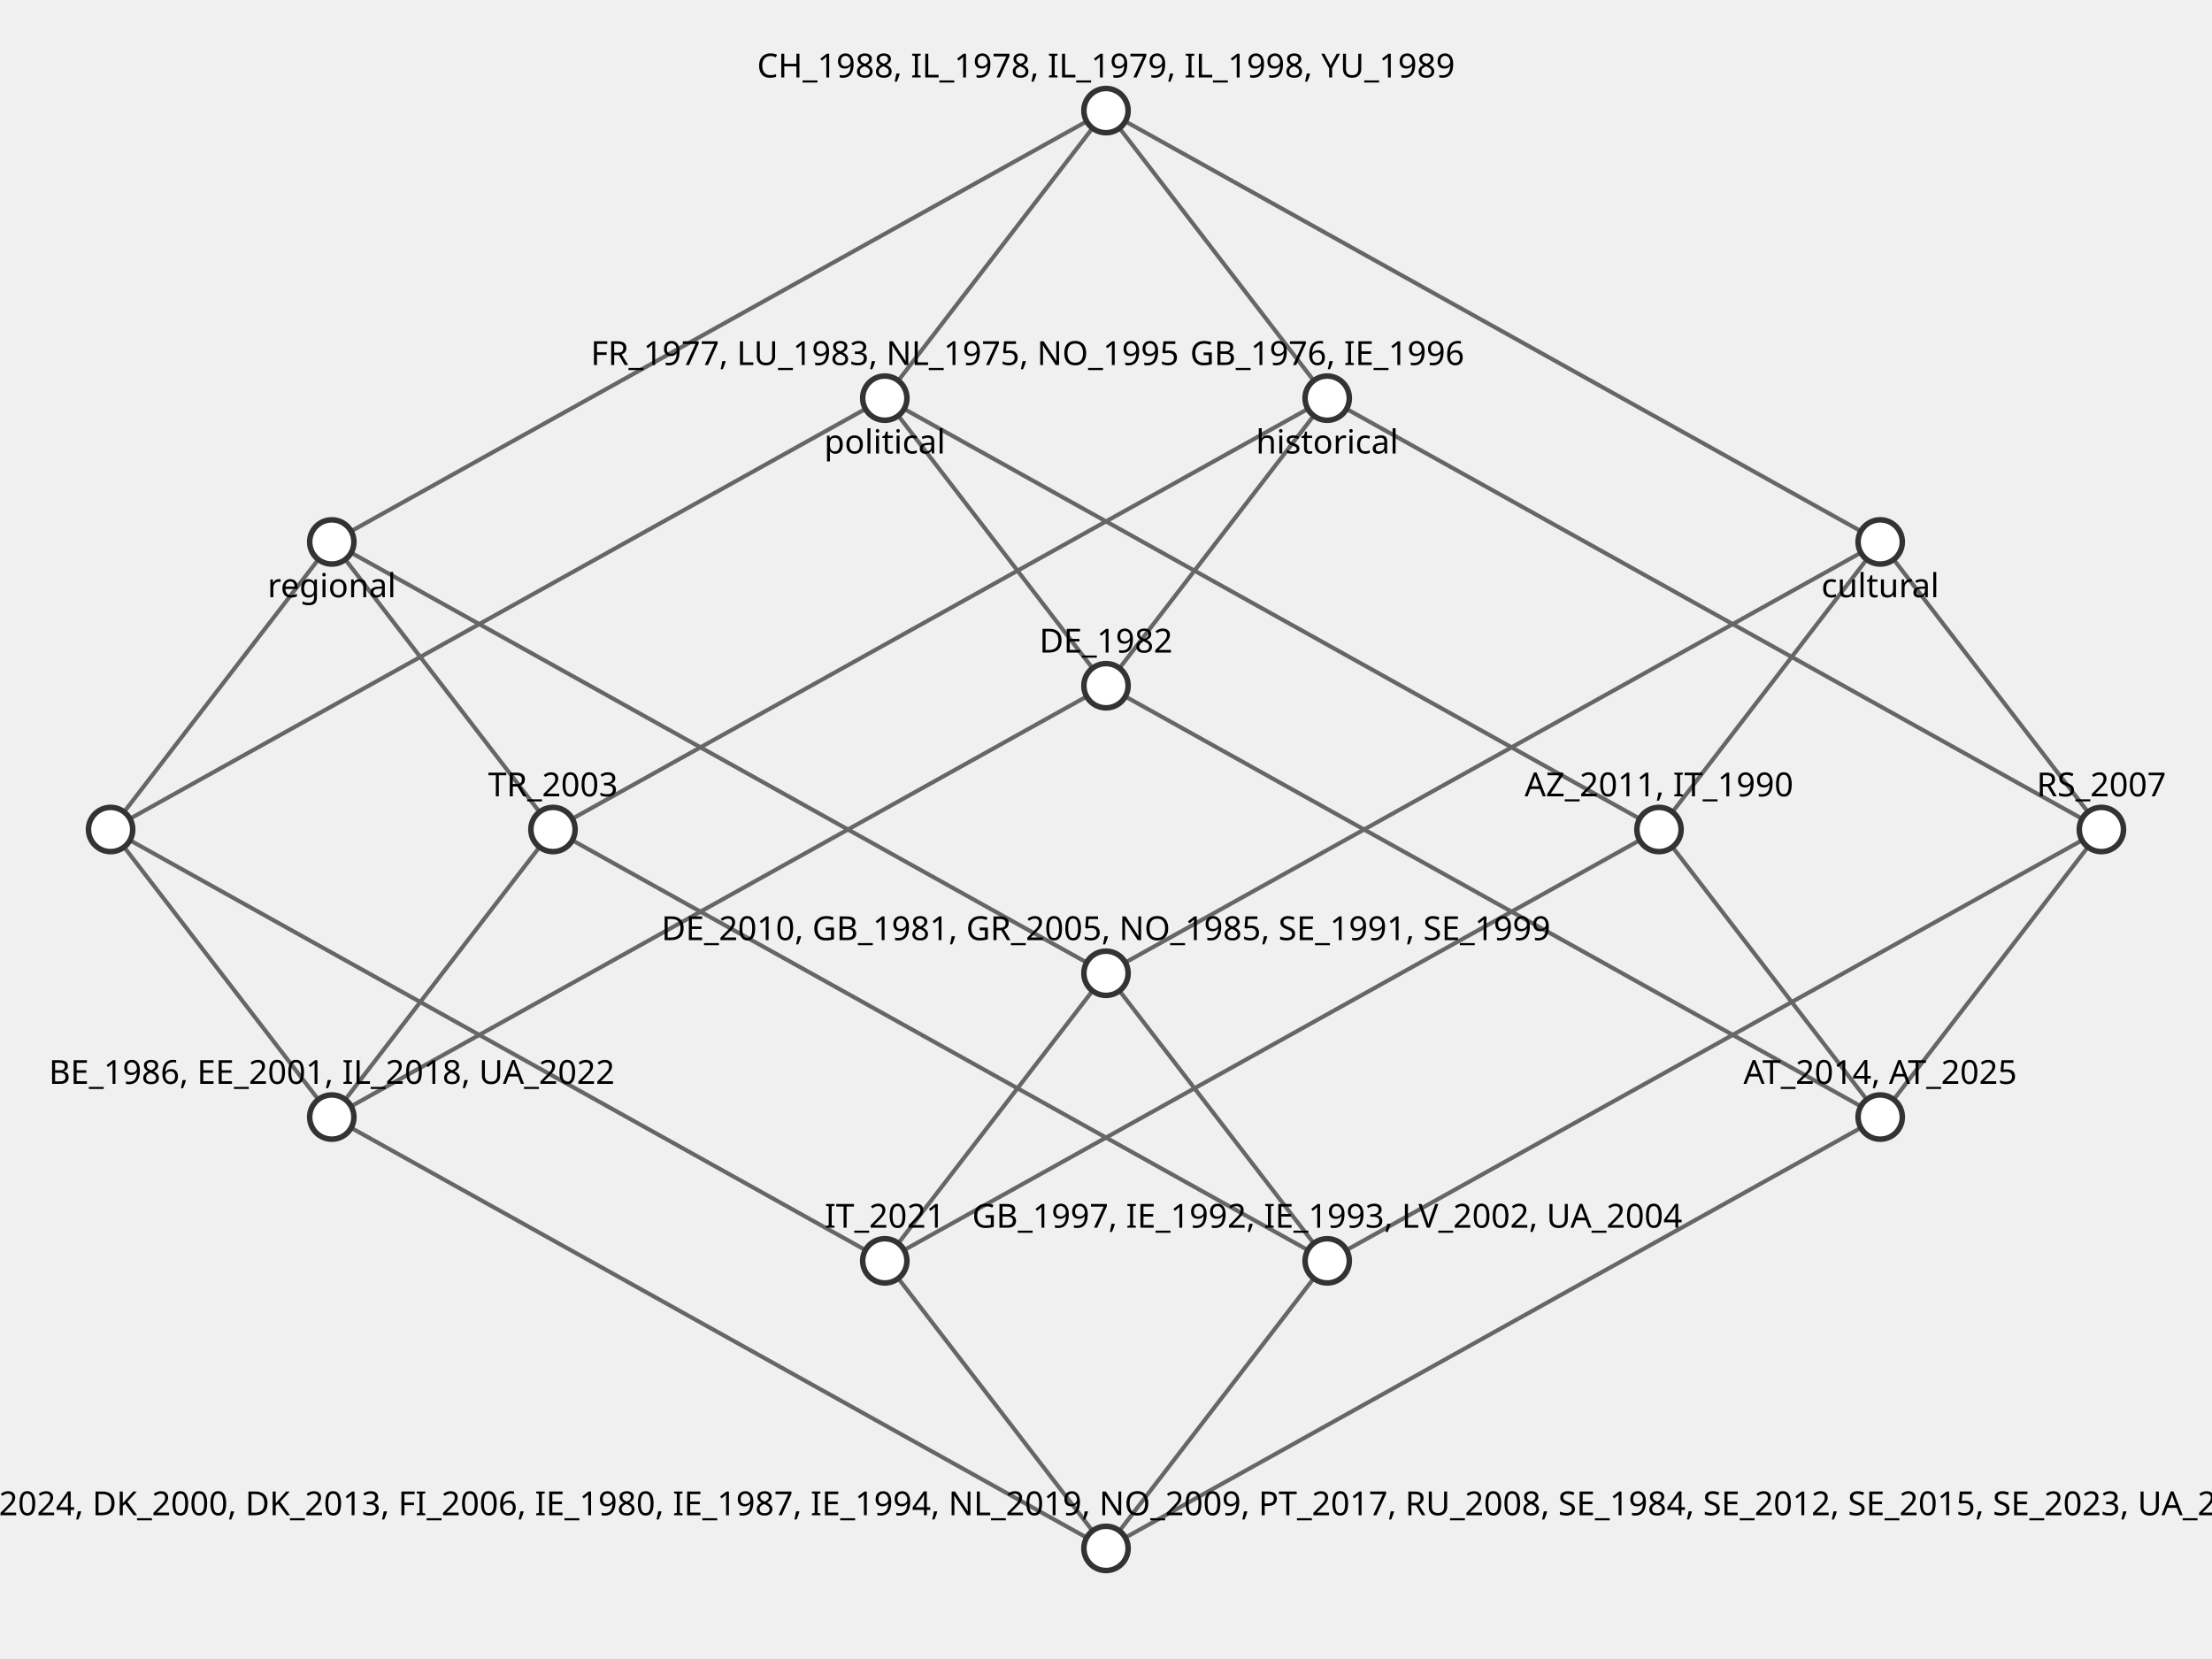
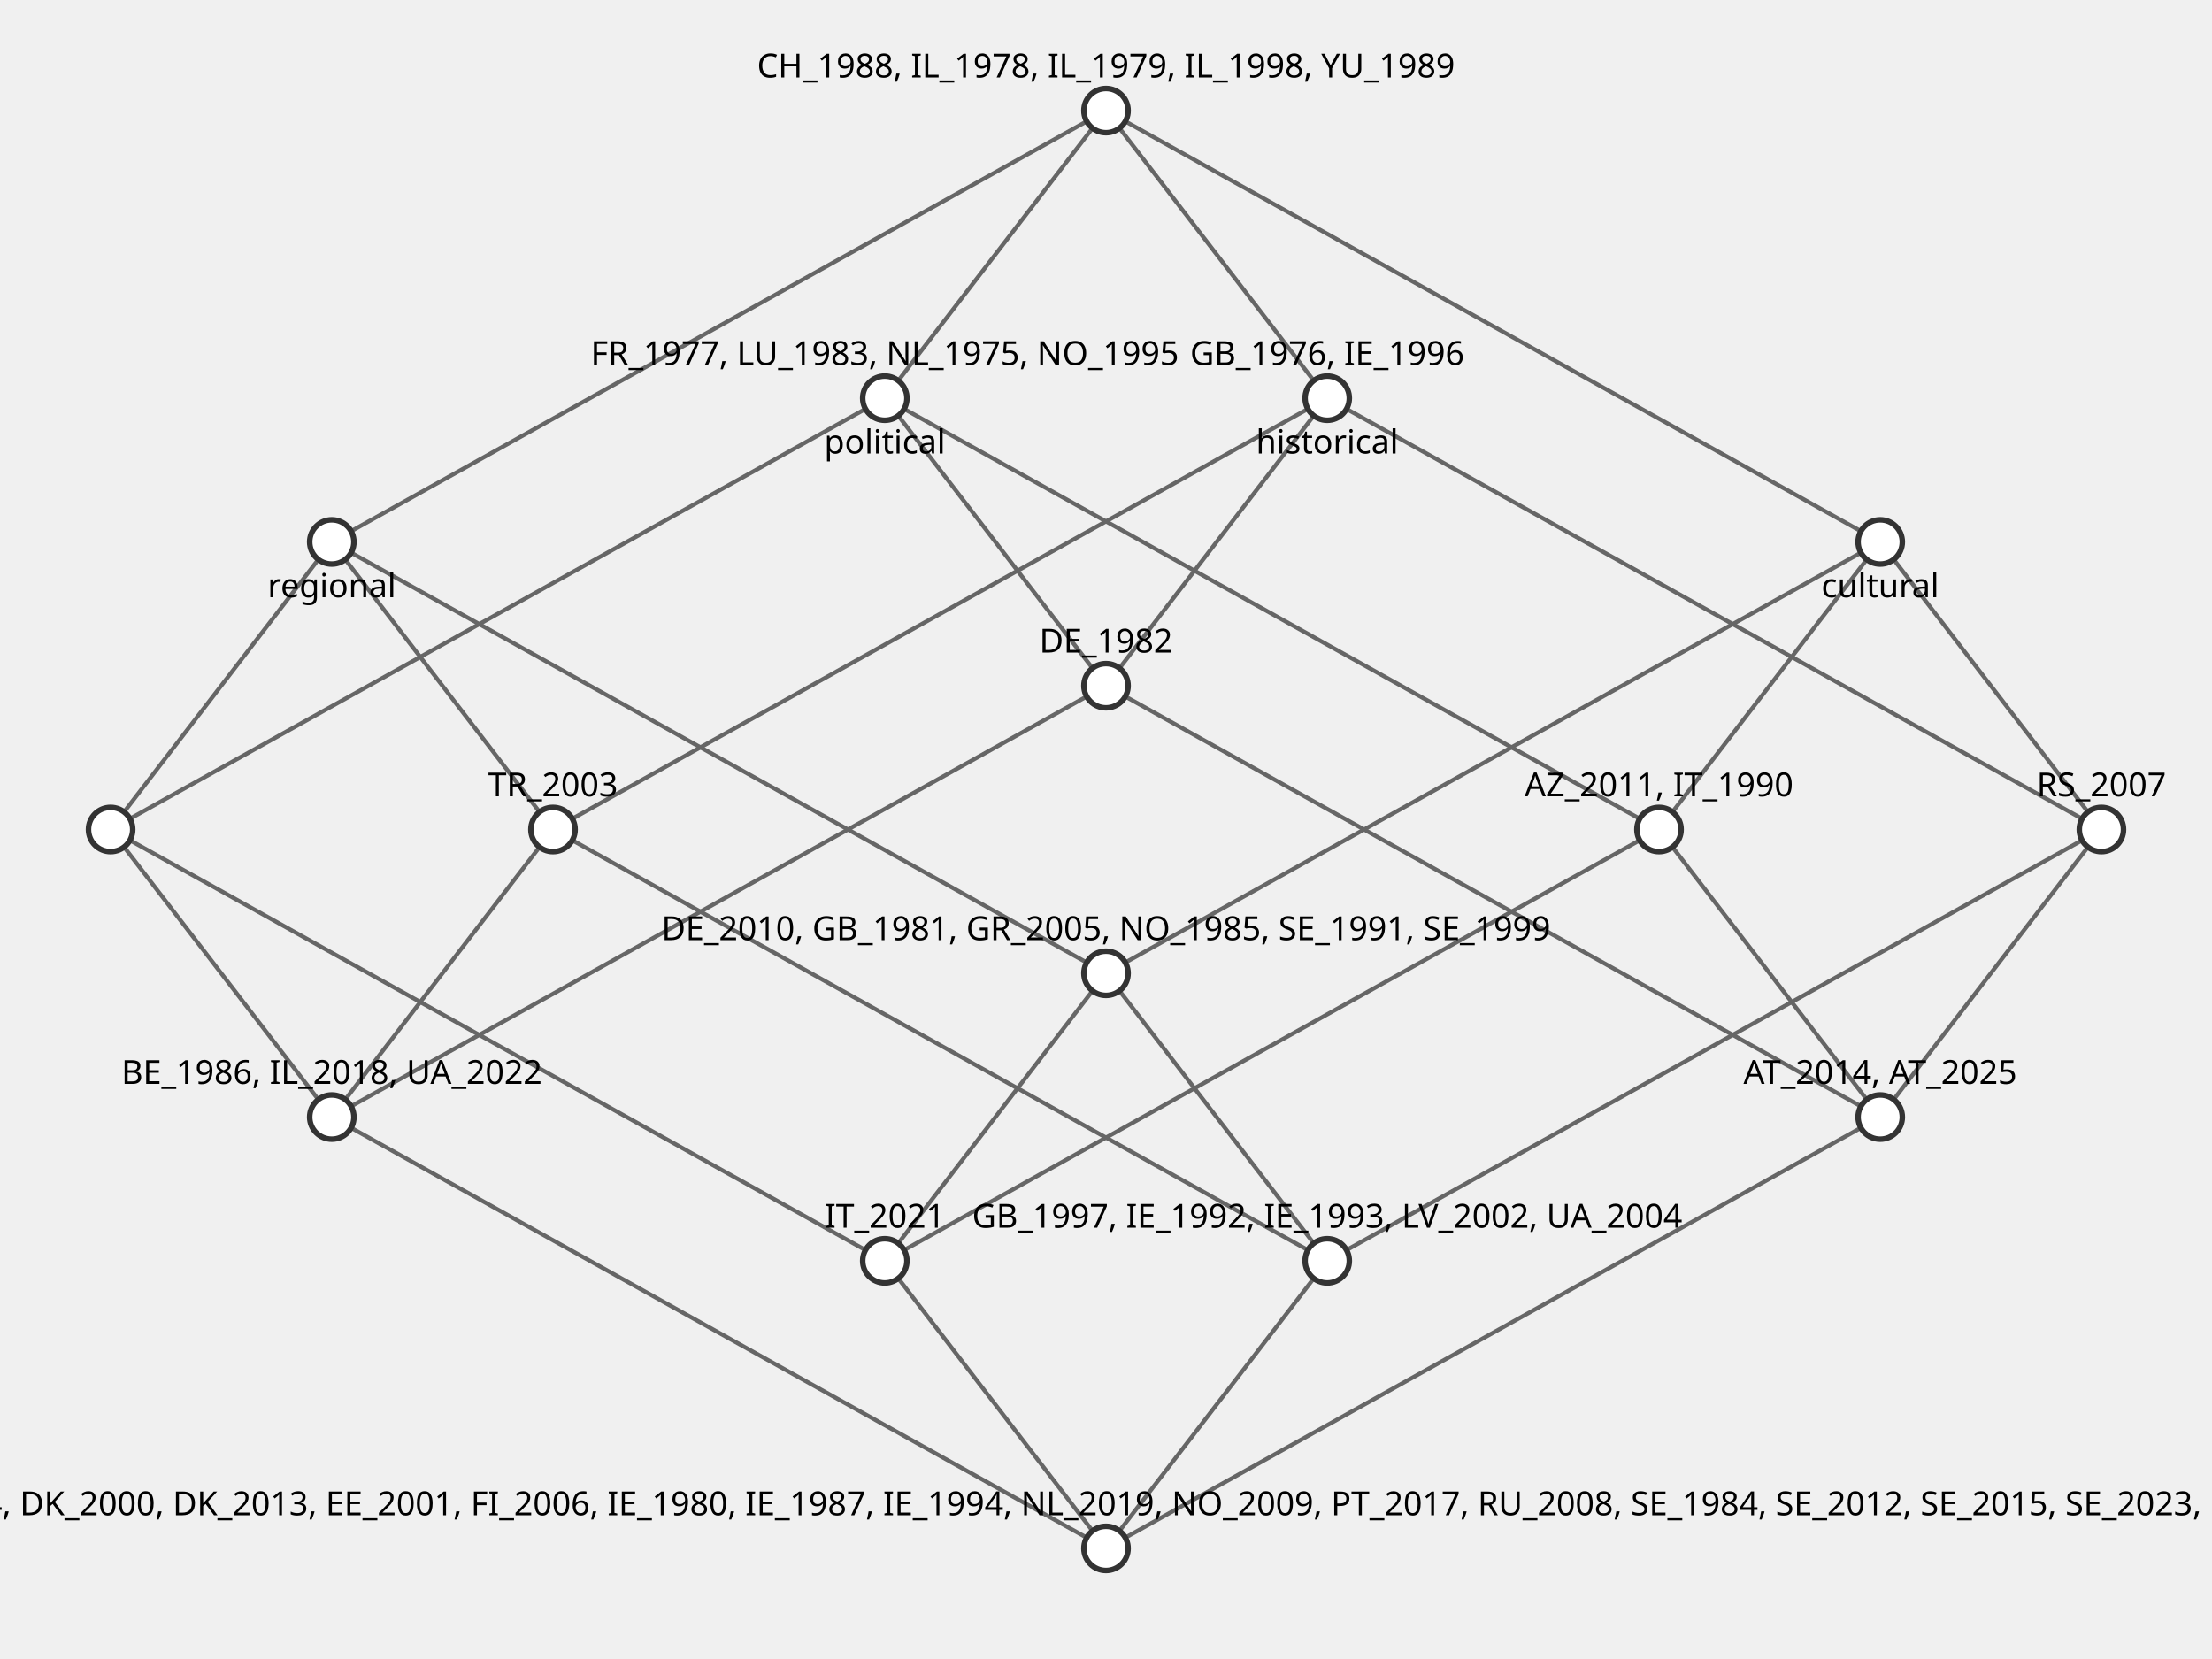
<svg xmlns="http://www.w3.org/2000/svg" width="800" height="600" viewBox="0 0 800 600">
  <line x1="120.0" y1="196.0" x2="400.0" y2="40.0" stroke="#666666" stroke-width="1.5" />
  <line x1="320.0" y1="144.0" x2="400.0" y2="40.0" stroke="#666666" stroke-width="1.5" />
  <line x1="40.0" y1="300.0" x2="120.0" y2="196.0" stroke="#666666" stroke-width="1.5" />
  <line x1="40.0" y1="300.0" x2="320.0" y2="144.0" stroke="#666666" stroke-width="1.5" />
  <line x1="480.0" y1="144.0" x2="400.0" y2="40.0" stroke="#666666" stroke-width="1.5" />
  <line x1="200.0" y1="300.0" x2="120.0" y2="196.0" stroke="#666666" stroke-width="1.5" />
  <line x1="200.0" y1="300.0" x2="480.0" y2="144.0" stroke="#666666" stroke-width="1.5" />
  <line x1="400.0" y1="248.0" x2="320.0" y2="144.0" stroke="#666666" stroke-width="1.5" />
  <line x1="400.0" y1="248.0" x2="480.0" y2="144.0" stroke="#666666" stroke-width="1.5" />
  <line x1="120.0" y1="404.0" x2="40.0" y2="300.0" stroke="#666666" stroke-width="1.5" />
  <line x1="120.0" y1="404.0" x2="200.0" y2="300.0" stroke="#666666" stroke-width="1.5" />
  <line x1="120.0" y1="404.0" x2="400.0" y2="248.0" stroke="#666666" stroke-width="1.5" />
  <line x1="680.0" y1="196.0" x2="400.0" y2="40.0" stroke="#666666" stroke-width="1.5" />
  <line x1="400.0" y1="352.0" x2="120.0" y2="196.0" stroke="#666666" stroke-width="1.5" />
  <line x1="400.0" y1="352.0" x2="680.0" y2="196.0" stroke="#666666" stroke-width="1.5" />
  <line x1="600.0" y1="300.0" x2="320.0" y2="144.0" stroke="#666666" stroke-width="1.5" />
  <line x1="600.0" y1="300.0" x2="680.0" y2="196.0" stroke="#666666" stroke-width="1.5" />
  <line x1="320.0" y1="456.0" x2="40.0" y2="300.0" stroke="#666666" stroke-width="1.5" />
  <line x1="320.0" y1="456.0" x2="400.0" y2="352.0" stroke="#666666" stroke-width="1.5" />
  <line x1="320.0" y1="456.0" x2="600.0" y2="300.0" stroke="#666666" stroke-width="1.5" />
  <line x1="760.0" y1="300.0" x2="480.0" y2="144.0" stroke="#666666" stroke-width="1.5" />
  <line x1="760.0" y1="300.0" x2="680.0" y2="196.0" stroke="#666666" stroke-width="1.5" />
  <line x1="480.0" y1="456.0" x2="200.0" y2="300.0" stroke="#666666" stroke-width="1.5" />
  <line x1="480.0" y1="456.0" x2="400.0" y2="352.0" stroke="#666666" stroke-width="1.5" />
  <line x1="480.0" y1="456.0" x2="760.0" y2="300.0" stroke="#666666" stroke-width="1.5" />
  <line x1="680.0" y1="404.0" x2="400.0" y2="248.0" stroke="#666666" stroke-width="1.5" />
  <line x1="680.0" y1="404.0" x2="600.0" y2="300.0" stroke="#666666" stroke-width="1.5" />
  <line x1="680.0" y1="404.0" x2="760.0" y2="300.0" stroke="#666666" stroke-width="1.5" />
  <line x1="400.0" y1="560.0" x2="120.0" y2="404.0" stroke="#666666" stroke-width="1.5" />
  <line x1="400.0" y1="560.0" x2="320.0" y2="456.0" stroke="#666666" stroke-width="1.5" />
  <line x1="400.0" y1="560.0" x2="480.0" y2="456.0" stroke="#666666" stroke-width="1.5" />
  <line x1="400.0" y1="560.0" x2="680.0" y2="404.0" stroke="#666666" stroke-width="1.5" />
  <g transform="translate(400.0,40.0)">
    <circle r="8" fill="#ffffff" stroke="#333333" stroke-width="2" />
    <text dy="-12" text-anchor="middle" font-size="12" font-family="sans-serif">CH_1988, IL_1978, IL_1979, IL_1998, YU_1989</text>
    <text dy="20" text-anchor="middle" font-size="12" font-family="sans-serif" />
  </g>
  <g transform="translate(120.0,196.0)">
    <circle r="8" fill="#ffffff" stroke="#333333" stroke-width="2" />
    <text dy="-12" text-anchor="middle" font-size="12" font-family="sans-serif" />
    <text dy="20" text-anchor="middle" font-size="12" font-family="sans-serif">regional</text>
  </g>
  <g transform="translate(320.0,144.0)">
    <circle r="8" fill="#ffffff" stroke="#333333" stroke-width="2" />
    <text dy="-12" text-anchor="middle" font-size="12" font-family="sans-serif">FR_1977, LU_1983, NL_1975, NO_1995</text>
    <text dy="20" text-anchor="middle" font-size="12" font-family="sans-serif">political</text>
  </g>
  <g transform="translate(40.0,300.0)">
    <circle r="8" fill="#ffffff" stroke="#333333" stroke-width="2" />
    <text dy="-12" text-anchor="middle" font-size="12" font-family="sans-serif" />
    <text dy="20" text-anchor="middle" font-size="12" font-family="sans-serif" />
  </g>
  <g transform="translate(480.0,144.0)">
    <circle r="8" fill="#ffffff" stroke="#333333" stroke-width="2" />
    <text dy="-12" text-anchor="middle" font-size="12" font-family="sans-serif">GB_1976, IE_1996</text>
    <text dy="20" text-anchor="middle" font-size="12" font-family="sans-serif">historical</text>
  </g>
  <g transform="translate(200.0,300.0)">
    <circle r="8" fill="#ffffff" stroke="#333333" stroke-width="2" />
    <text dy="-12" text-anchor="middle" font-size="12" font-family="sans-serif">TR_2003</text>
    <text dy="20" text-anchor="middle" font-size="12" font-family="sans-serif" />
  </g>
  <g transform="translate(400.0,248.0)">
    <circle r="8" fill="#ffffff" stroke="#333333" stroke-width="2" />
    <text dy="-12" text-anchor="middle" font-size="12" font-family="sans-serif">DE_1982</text>
    <text dy="20" text-anchor="middle" font-size="12" font-family="sans-serif" />
  </g>
  <g transform="translate(120.0,404.0)">
    <circle r="8" fill="#ffffff" stroke="#333333" stroke-width="2" />
-     <text dy="-12" text-anchor="middle" font-size="12" font-family="sans-serif">BE_1986, EE_2001, IL_2018, UA_2022</text>
+     <text dy="-12" text-anchor="middle" font-size="12" font-family="sans-serif">BE_1986, IL_2018, UA_2022</text>
    <text dy="20" text-anchor="middle" font-size="12" font-family="sans-serif" />
  </g>
  <g transform="translate(680.0,196.0)">
    <circle r="8" fill="#ffffff" stroke="#333333" stroke-width="2" />
    <text dy="-12" text-anchor="middle" font-size="12" font-family="sans-serif" />
    <text dy="20" text-anchor="middle" font-size="12" font-family="sans-serif">cultural</text>
  </g>
  <g transform="translate(400.0,352.0)">
    <circle r="8" fill="#ffffff" stroke="#333333" stroke-width="2" />
    <text dy="-12" text-anchor="middle" font-size="12" font-family="sans-serif">DE_2010, GB_1981, GR_2005, NO_1985, SE_1991, SE_1999</text>
    <text dy="20" text-anchor="middle" font-size="12" font-family="sans-serif" />
  </g>
  <g transform="translate(600.0,300.0)">
    <circle r="8" fill="#ffffff" stroke="#333333" stroke-width="2" />
    <text dy="-12" text-anchor="middle" font-size="12" font-family="sans-serif">AZ_2011, IT_1990</text>
    <text dy="20" text-anchor="middle" font-size="12" font-family="sans-serif" />
  </g>
  <g transform="translate(320.0,456.0)">
    <circle r="8" fill="#ffffff" stroke="#333333" stroke-width="2" />
    <text dy="-12" text-anchor="middle" font-size="12" font-family="sans-serif">IT_2021</text>
    <text dy="20" text-anchor="middle" font-size="12" font-family="sans-serif" />
  </g>
  <g transform="translate(760.0,300.0)">
    <circle r="8" fill="#ffffff" stroke="#333333" stroke-width="2" />
    <text dy="-12" text-anchor="middle" font-size="12" font-family="sans-serif">RS_2007</text>
    <text dy="20" text-anchor="middle" font-size="12" font-family="sans-serif" />
  </g>
  <g transform="translate(480.0,456.0)">
    <circle r="8" fill="#ffffff" stroke="#333333" stroke-width="2" />
    <text dy="-12" text-anchor="middle" font-size="12" font-family="sans-serif">GB_1997, IE_1992, IE_1993, LV_2002, UA_2004</text>
    <text dy="20" text-anchor="middle" font-size="12" font-family="sans-serif" />
  </g>
  <g transform="translate(680.0,404.0)">
    <circle r="8" fill="#ffffff" stroke="#333333" stroke-width="2" />
    <text dy="-12" text-anchor="middle" font-size="12" font-family="sans-serif">AT_2014, AT_2025</text>
    <text dy="20" text-anchor="middle" font-size="12" font-family="sans-serif" />
  </g>
  <g transform="translate(400.0,560.0)">
    <circle r="8" fill="#ffffff" stroke="#333333" stroke-width="2" />
-     <text dy="-12" text-anchor="middle" font-size="12" font-family="sans-serif">CH_2024, DK_2000, DK_2013, FI_2006, IE_1980, IE_1987, IE_1994, NL_2019, NO_2009, PT_2017, RU_2008, SE_1984, SE_2012, SE_2015, SE_2023, UA_2016</text>
+     <text dy="-12" text-anchor="middle" font-size="12" font-family="sans-serif">CH_2024, DK_2000, DK_2013, EE_2001, FI_2006, IE_1980, IE_1987, IE_1994, NL_2019, NO_2009, PT_2017, RU_2008, SE_1984, SE_2012, SE_2015, SE_2023, UA_2016</text>
    <text dy="20" text-anchor="middle" font-size="12" font-family="sans-serif" />
  </g>
</svg>
